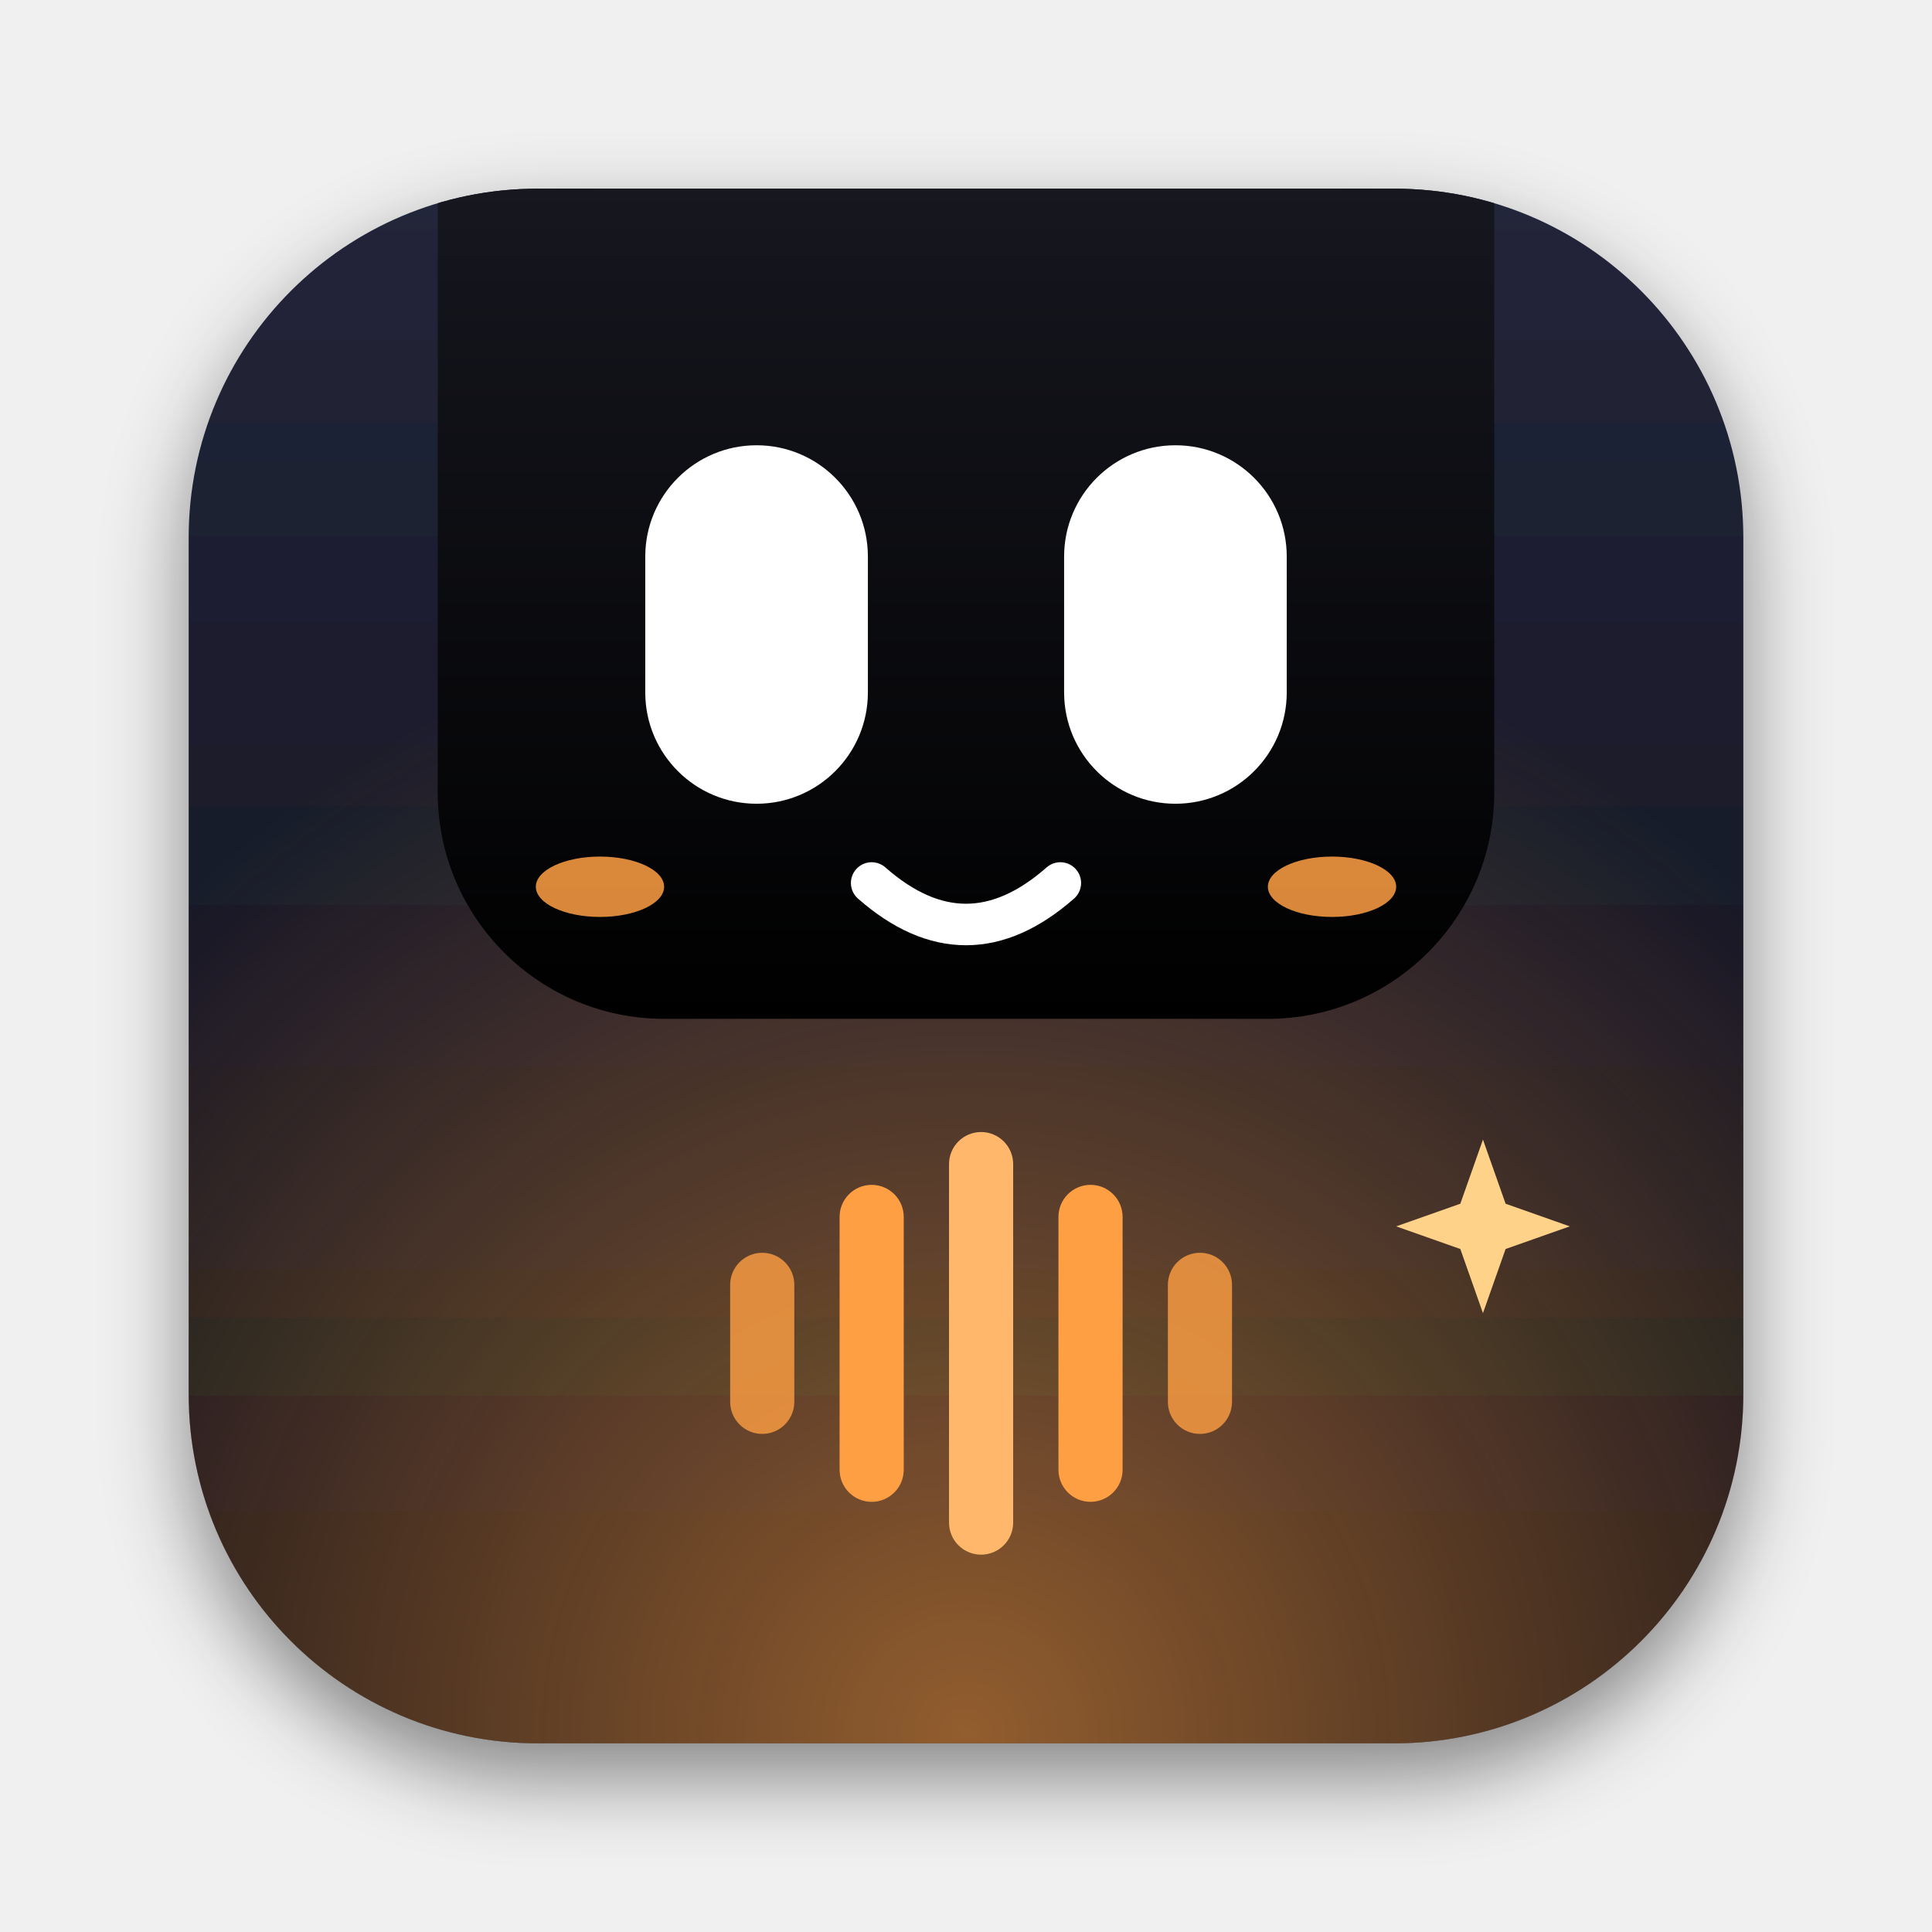
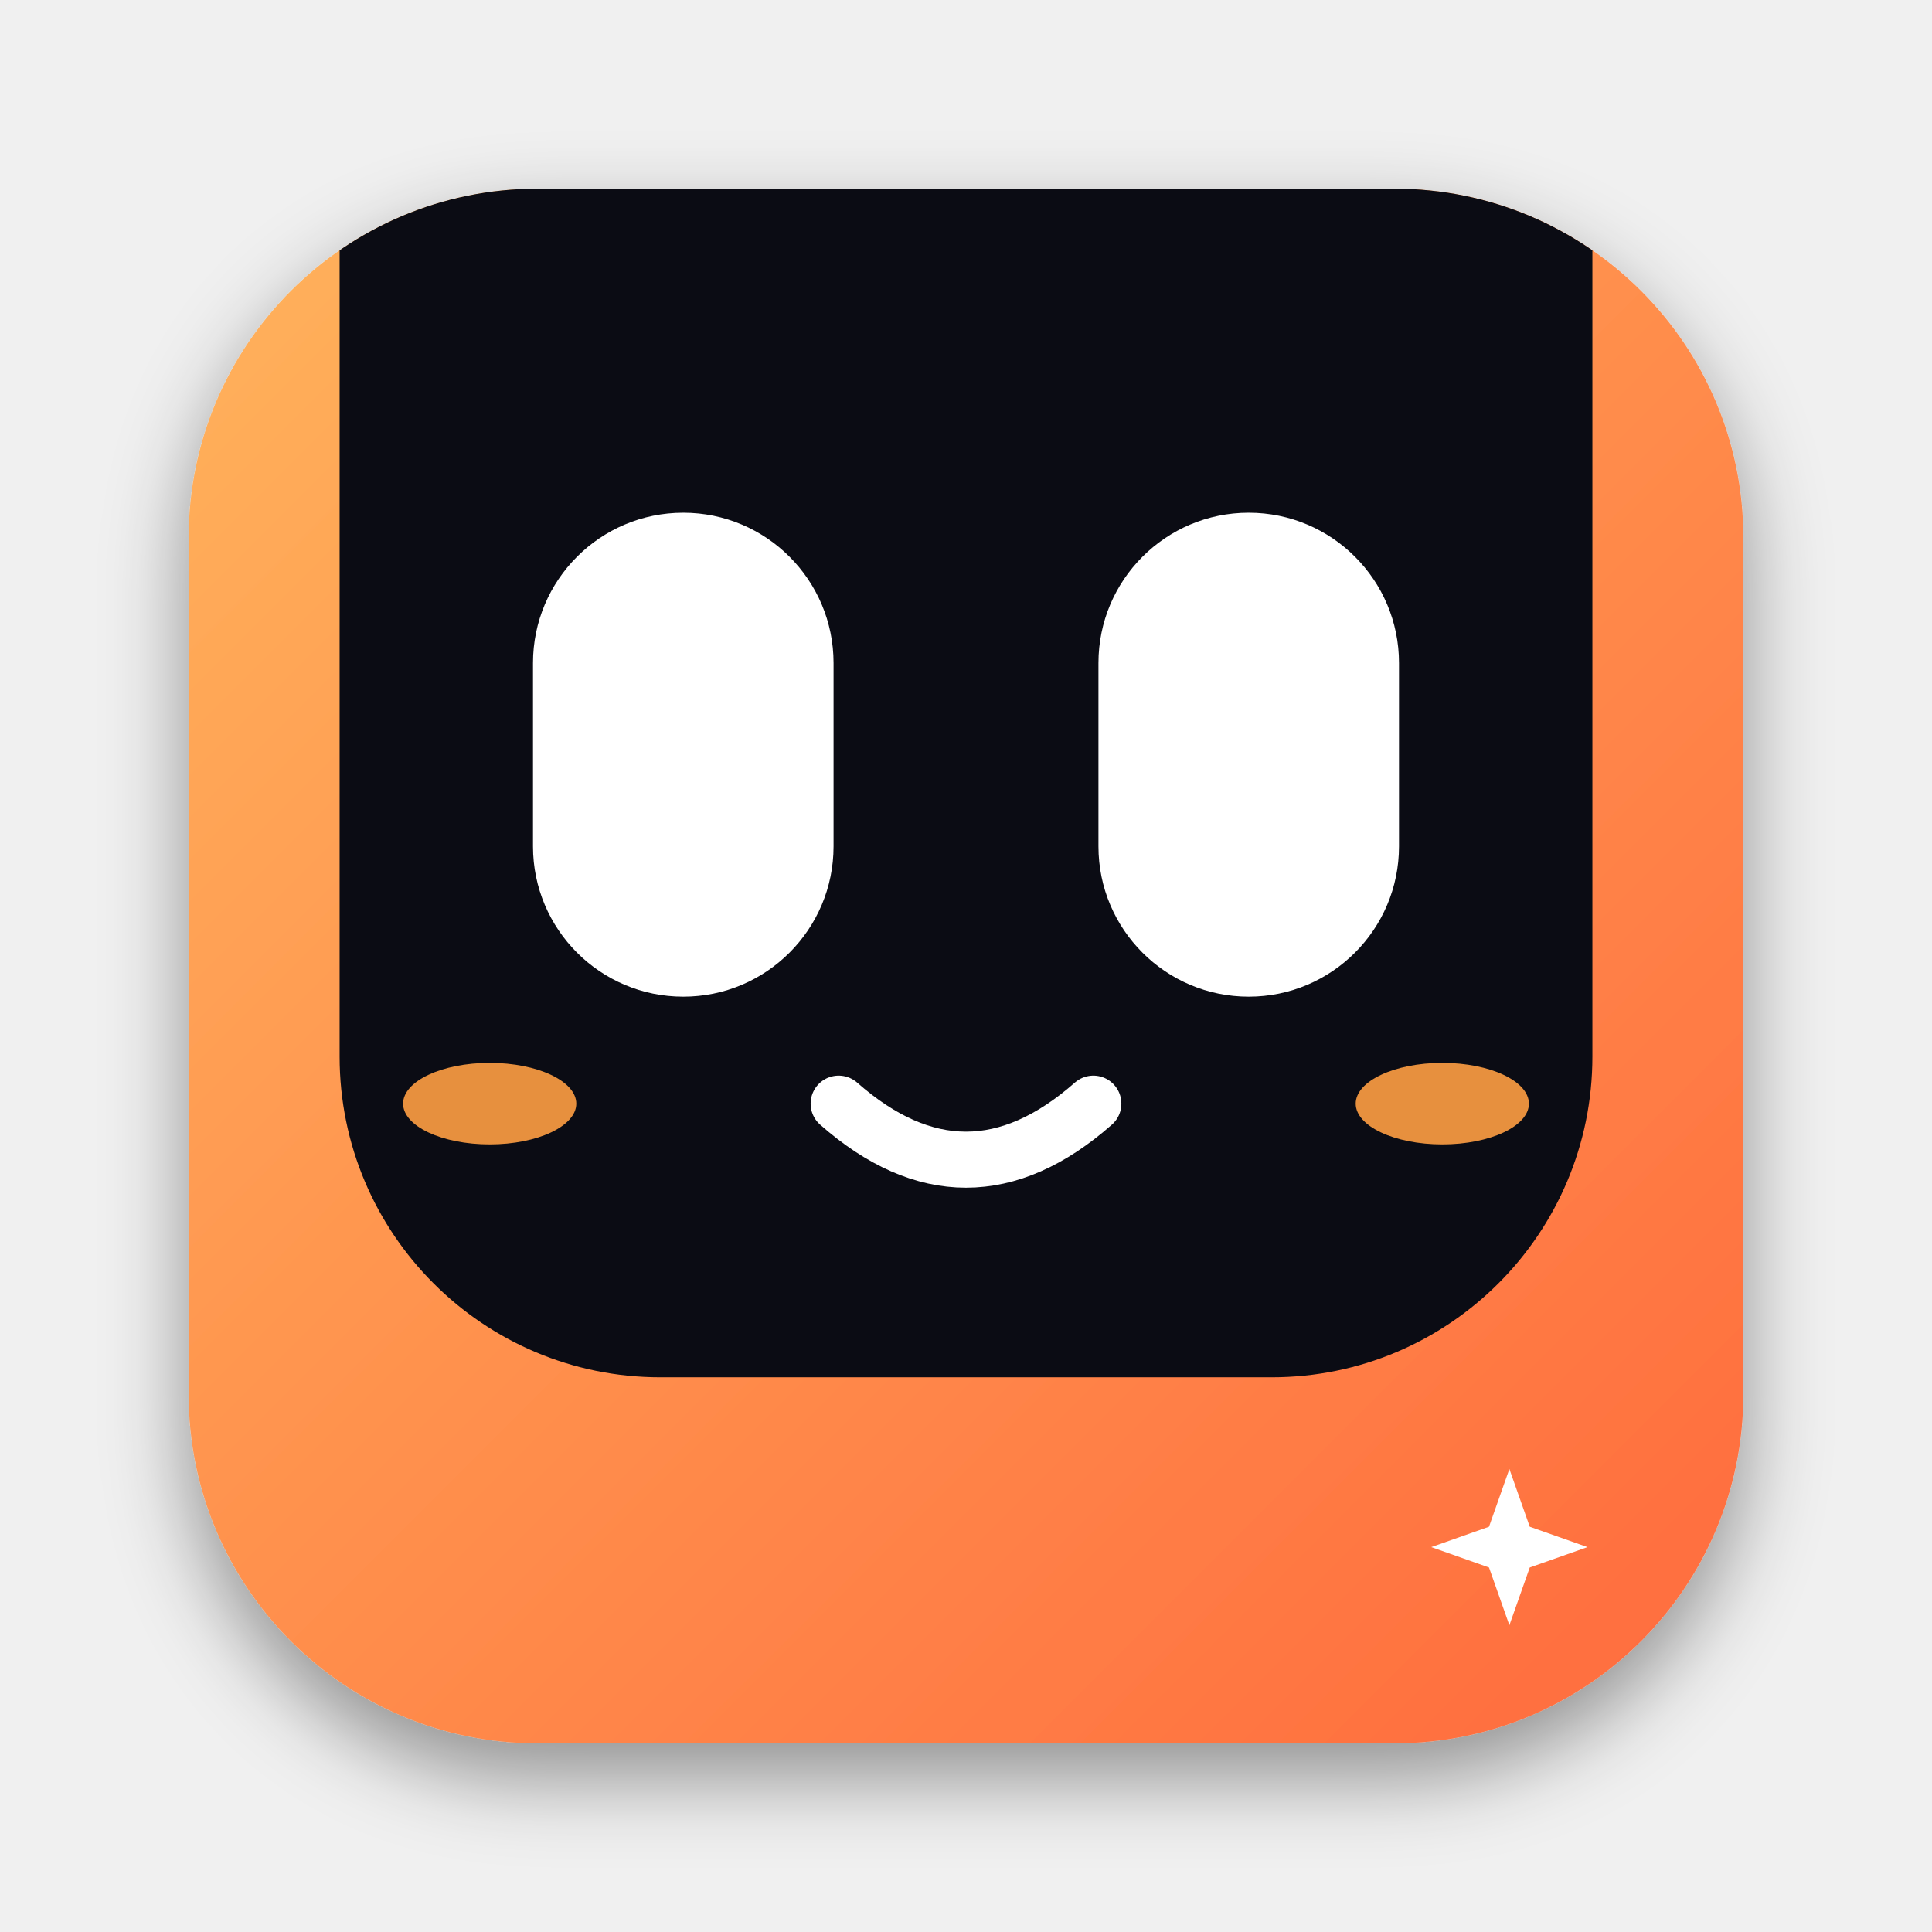
<svg xmlns="http://www.w3.org/2000/svg" viewBox="0 0 1024 1024" width="1024" height="1024">
  <defs>
-     <linearGradient id="bg" x1="0" y1="0" x2="0" y2="1">
-       <stop offset="0" stop-color="#23253a" />
-       <stop offset="1" stop-color="#0b0c14" />
+     <filter id="sh" x="-20%" y="-20%" width="140%" height="140%">
+       <feDropShadow dx="0" dy="18" stdDeviation="22" flood-opacity="0.4" />
+     </filter>
+     <linearGradient id="o" x1="0" y1="0" x2="1" y2="1">
+       <stop offset="0" stop-color="#ffb35c" />
+       <stop offset="1" stop-color="#ff6a3d" />
    </linearGradient>
-     <radialGradient id="glow" cx="0.5" cy="1" r="0.75">
-       <stop offset="0" stop-color="#ff9f43" stop-opacity="0.55" />
-       <stop offset="1" stop-color="#ff9f43" stop-opacity="0" />
-     </radialGradient>
-     <linearGradient id="face" x1="0" y1="0" x2="0" y2="1">
-       <stop offset="0" stop-color="#16171f" />
-       <stop offset="1" stop-color="#000" />
-     </linearGradient>
-     <filter id="shadow" x="-20%" y="-20%" width="140%" height="140%">
-       <feDropShadow dx="0" dy="18" stdDeviation="22" flood-color="#000" flood-opacity="0.45" />
-     </filter>
-     <clipPath id="squircle">
+     <clipPath id="c">
      <rect x="100" y="100" width="824" height="824" rx="185" />
    </clipPath>
  </defs>
-   <g filter="url(#shadow)">
-     <rect x="100" y="100" width="824" height="824" rx="185" fill="url(#bg)" />
+   <g filter="url(#sh)">
+     <rect x="100" y="100" width="824" height="824" rx="185" fill="url(#o)" />
  </g>
-   <g clip-path="url(#squircle)">
-     <rect x="100" y="100" width="824" height="824" fill="url(#glow)" />
-     <path d="M232 100 H792 V420 a120 120 0 0 1 -120 120 H352 a120 120 0 0 1 -120 -120 Z" fill="url(#face)" />
+   <g clip-path="url(#c)">
+     <path d="M180 100 H844 V560 a170 170 0 0 1 -170 170 H350 a170 170 0 0 1 -170 -170 Z" fill="#0b0c14" />
  </g>
-   <rect x="342" y="236" width="118" height="190" rx="59" fill="#fff" />
-   <rect x="564" y="236" width="118" height="190" rx="59" fill="#fff" />
-   <path d="M462 468 Q512 512 562 468" fill="none" stroke="#fff" stroke-width="22" stroke-linecap="round" />
-   <ellipse cx="318" cy="470" rx="34" ry="16" fill="#ff9f43" opacity="0.85" />
-   <ellipse cx="706" cy="470" rx="34" ry="16" fill="#ff9f43" opacity="0.85" />
-   <g fill="#ff9f43">
-     <rect x="387" y="664" width="34" height="96" rx="17" opacity="0.8" />
-     <rect x="445" y="628" width="34" height="168" rx="17" />
-     <rect x="503" y="600" width="34" height="224" rx="17" fill="#ffb86b" />
-     <rect x="561" y="628" width="34" height="168" rx="17" />
-     <rect x="619" y="664" width="34" height="96" rx="17" opacity="0.8" />
-   </g>
-   <path d="M786 604 l12 34 34 12 -34 12 -12 34 -12 -34 -34 -12 34 -12 Z" fill="#ffd28a" />
+   <rect x="282.5" y="271.75" width="159.3" height="256.5" rx="79.65" fill="#fff" />
+   <rect x="582.2" y="271.75" width="159.3" height="256.5" rx="79.65" fill="#fff" />
+   <path d="M444.5 584.95 Q512 644.35 579.5 584.95" fill="none" stroke="#fff" stroke-width="29.7" stroke-linecap="round" />
+   <ellipse cx="259.55" cy="584.95" rx="45.9" ry="21.6" fill="#ff9f43" opacity="0.9" />
+   <ellipse cx="764.45" cy="584.95" rx="45.9" ry="21.6" fill="#ff9f43" opacity="0.9" />
+   <path d="M800 778.6 l10.8 30.6 30.6 10.8 -30.6 10.8 -10.8 30.6 -10.8 -30.6 -30.6 -10.8 30.6 -10.8 Z" fill="#fff" />
</svg>
